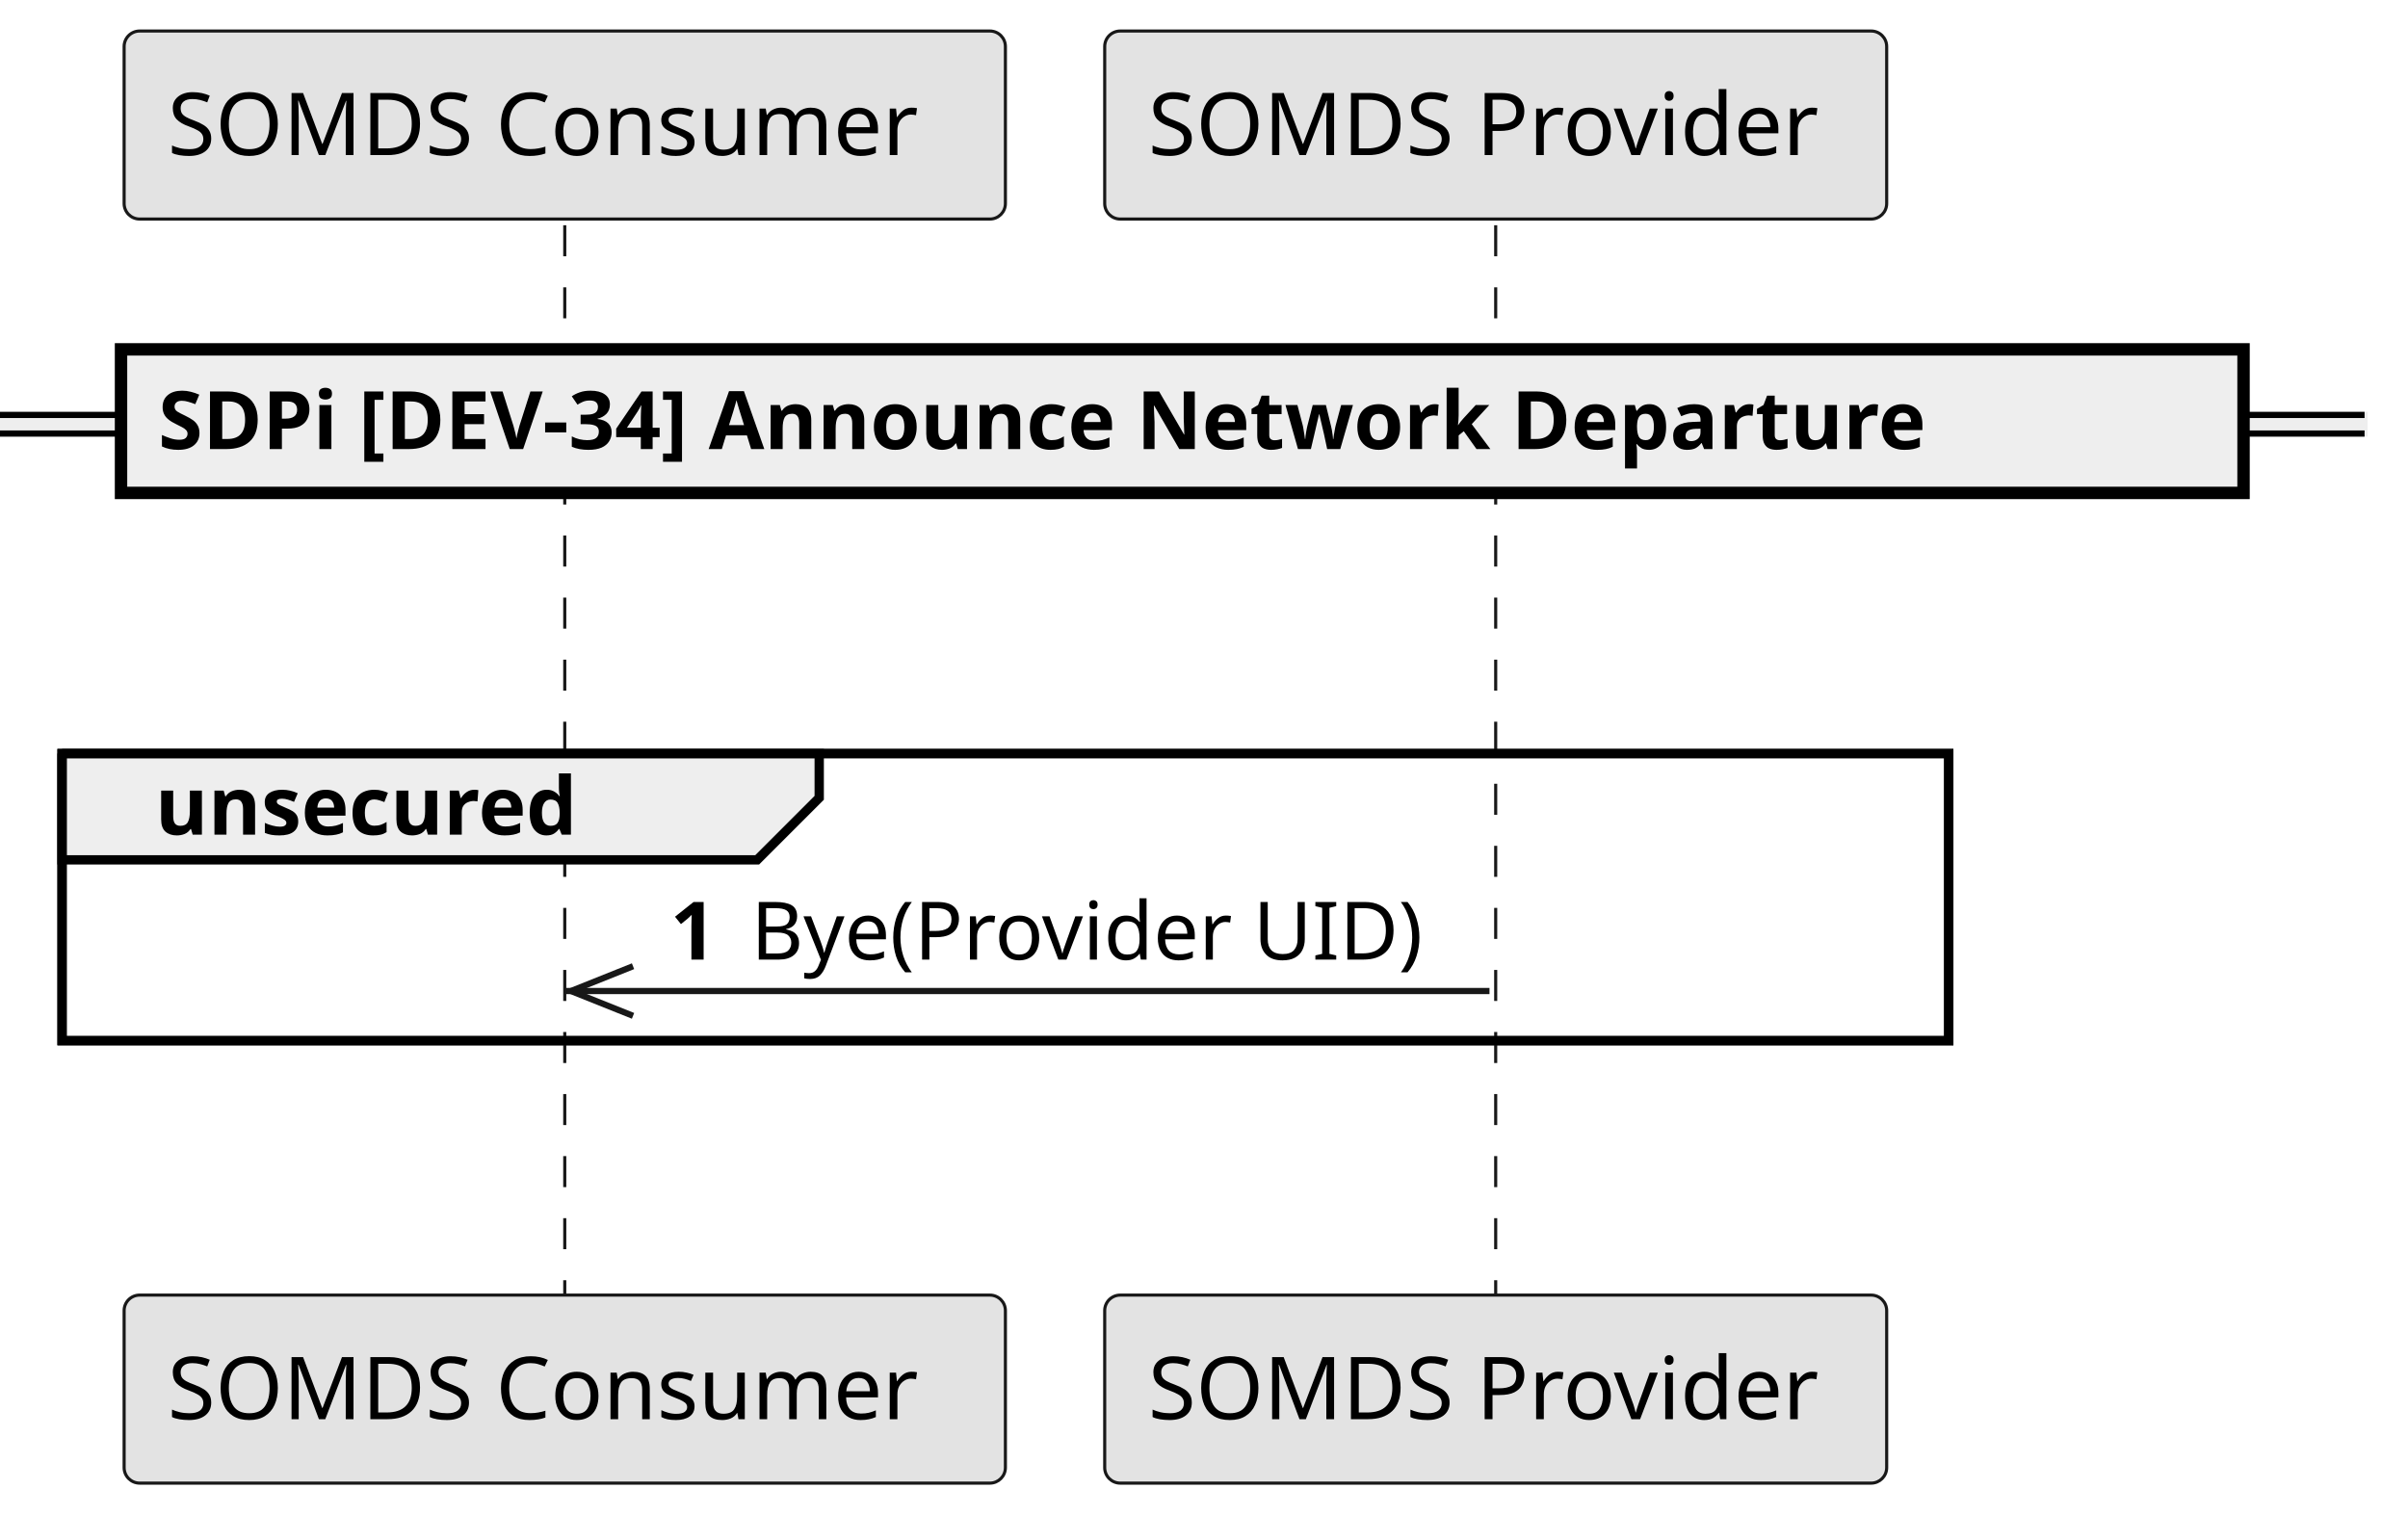
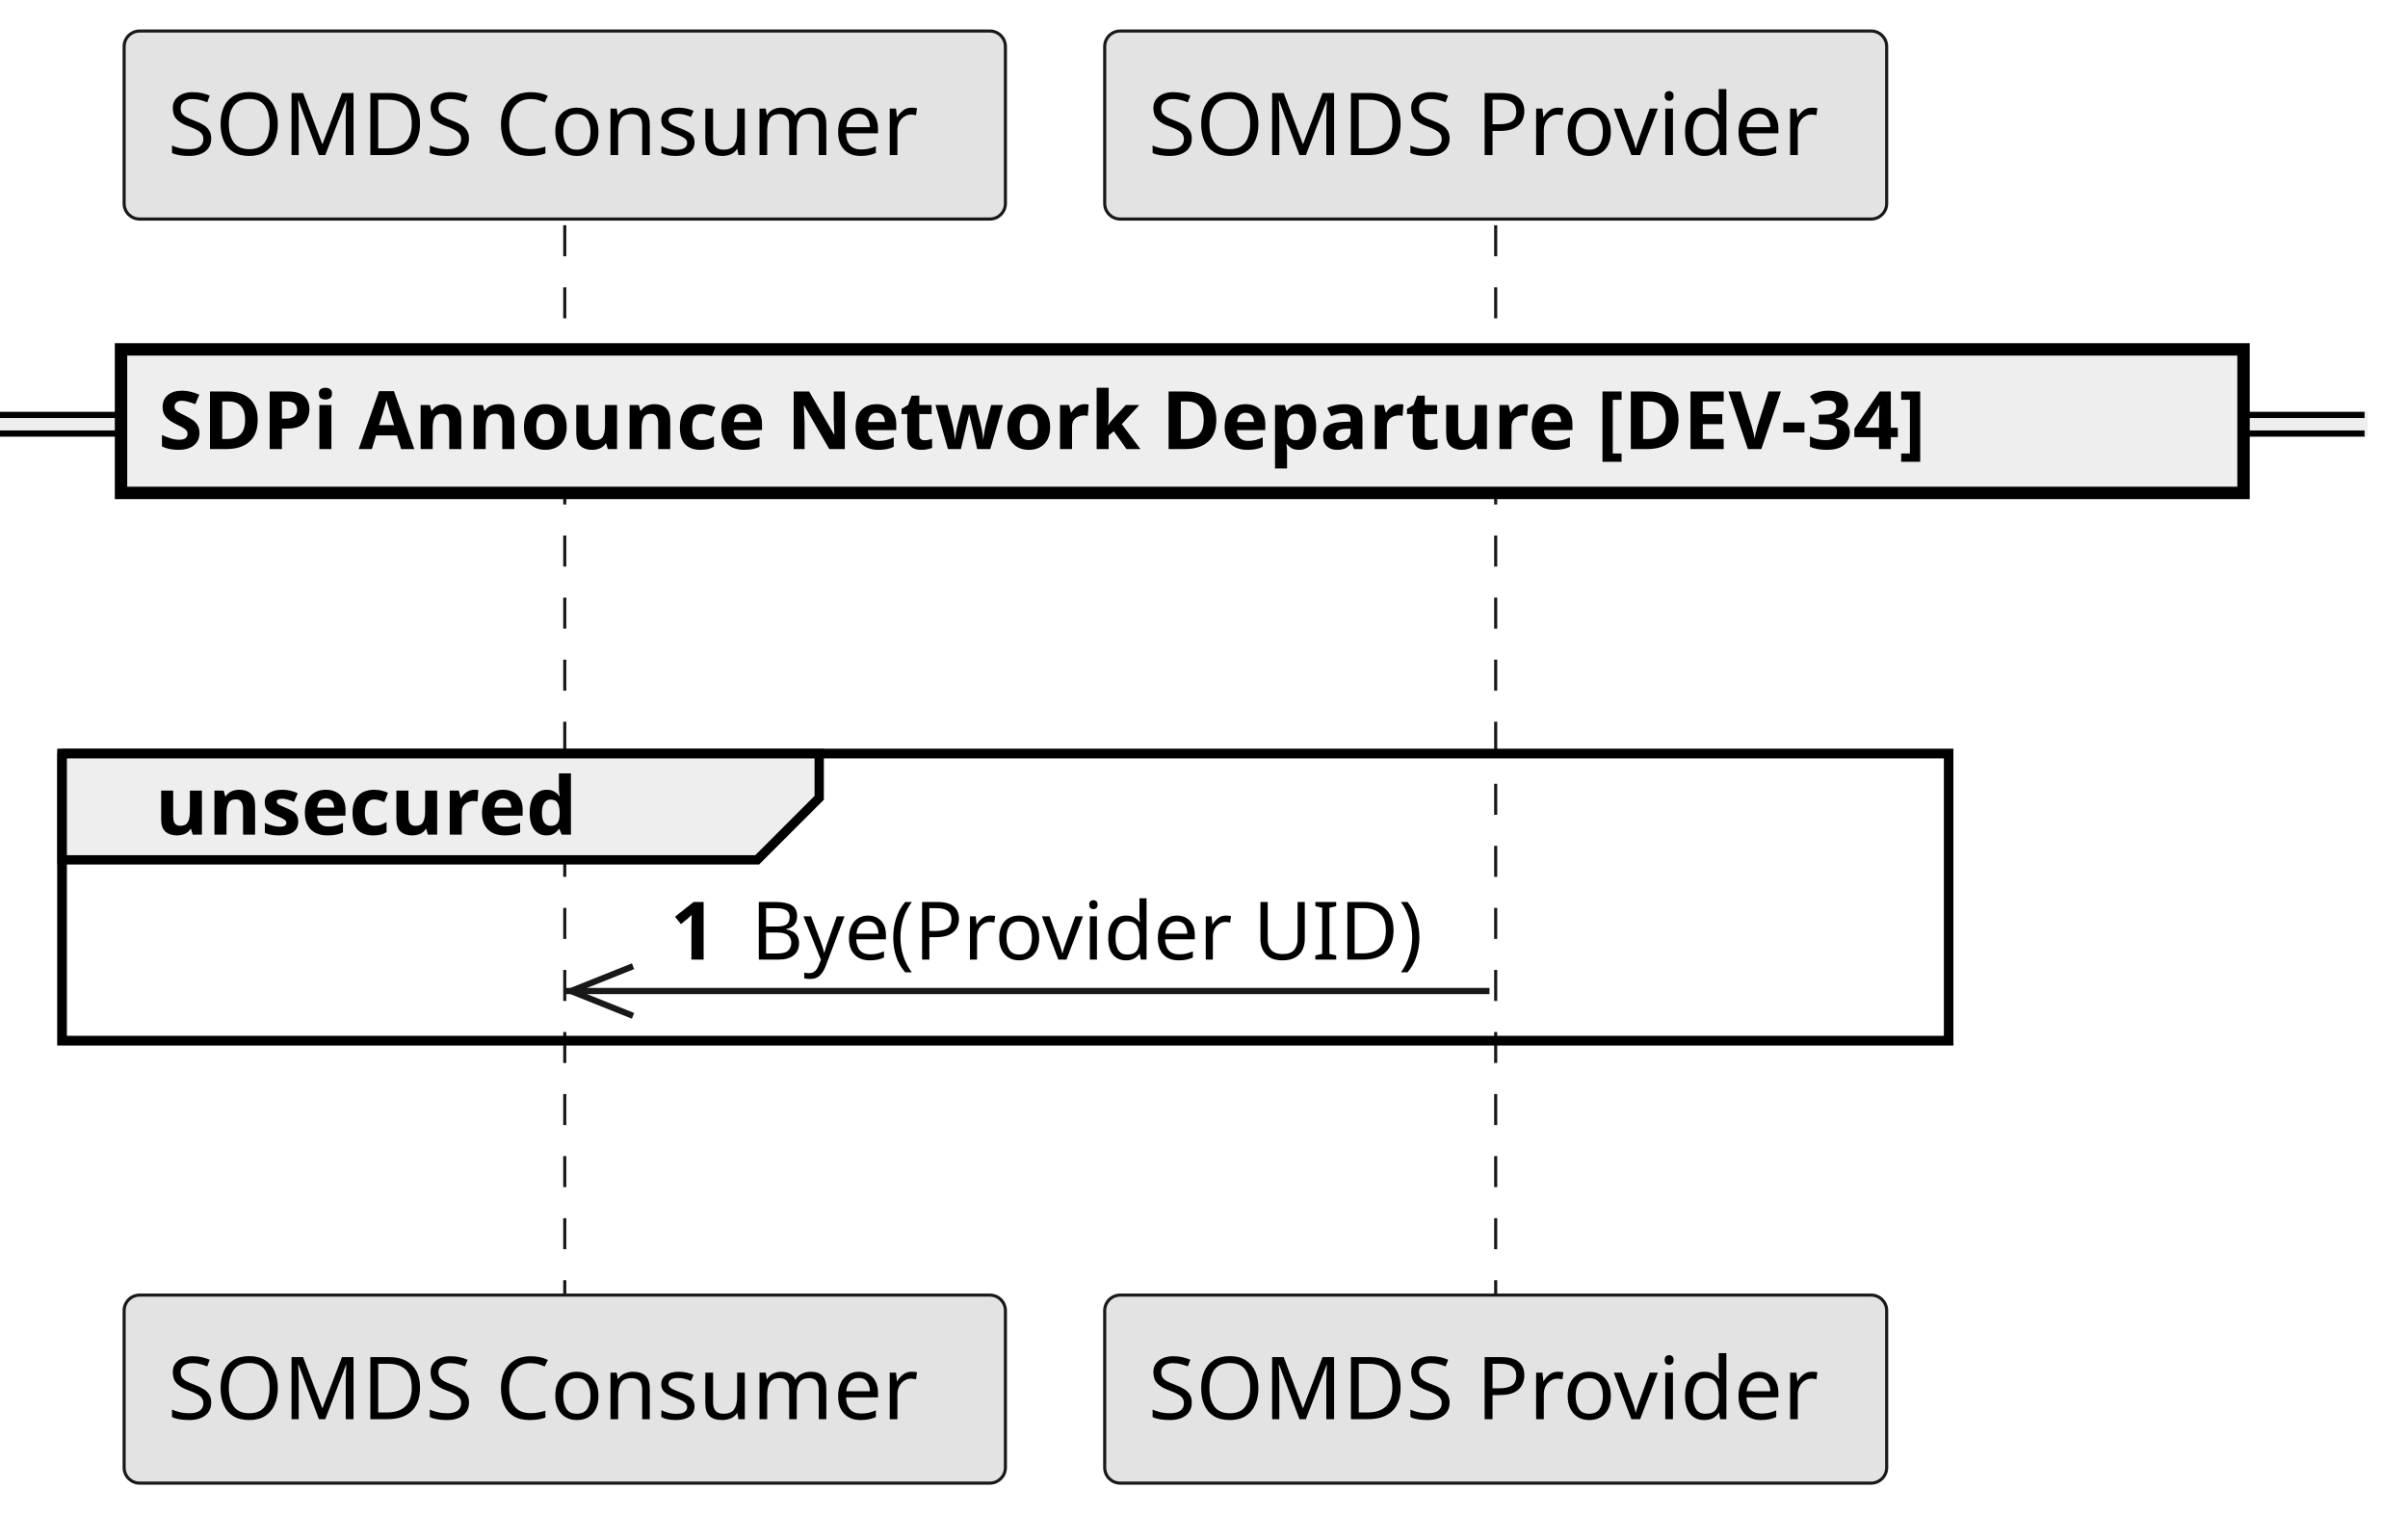
<svg xmlns="http://www.w3.org/2000/svg" contentStyleType="text/css" height="244px" preserveAspectRatio="none" style="width:388px;height:244px;background:#FFFFFF;" version="1.1" viewBox="0 0 388 244" width="388px" zoomAndPan="magnify">
  <defs />
  <g>
    <rect fill="none" height="46.266" style="stroke:#000000;stroke-width:1.5;" width="304" x="10" y="121.43" />
    <line style="stroke:#181818;stroke-width:0.5;stroke-dasharray:5.0,5.0;" x1="91" x2="91" y1="36.297" y2="209.695" />
    <line style="stroke:#181818;stroke-width:0.5;stroke-dasharray:5.0,5.0;" x1="241" x2="241" y1="36.297" y2="209.695" />
    <rect fill="#E3E3E3" height="30.297" rx="2.5" ry="2.5" style="stroke:#181818;stroke-width:0.5;" width="142" x="20" y="5" />
    <text fill="#000000" font-family="sans-serif" font-size="14" lengthAdjust="spacing" textLength="128" x="27" y="24.995">SOMDS Consumer</text>
    <rect fill="#E3E3E3" height="30.297" rx="2.5" ry="2.5" style="stroke:#181818;stroke-width:0.5;" width="142" x="20" y="208.695" />
    <text fill="#000000" font-family="sans-serif" font-size="14" lengthAdjust="spacing" textLength="128" x="27" y="228.69">SOMDS Consumer</text>
    <rect fill="#E3E3E3" height="30.297" rx="2.5" ry="2.5" style="stroke:#181818;stroke-width:0.5;" width="126" x="178" y="5" />
    <text fill="#000000" font-family="sans-serif" font-size="14" lengthAdjust="spacing" textLength="112" x="185" y="24.995">SOMDS Provider</text>
    <rect fill="#E3E3E3" height="30.297" rx="2.5" ry="2.5" style="stroke:#181818;stroke-width:0.5;" width="126" x="178" y="208.695" />
    <text fill="#000000" font-family="sans-serif" font-size="14" lengthAdjust="spacing" textLength="112" x="185" y="228.69">SOMDS Provider</text>
    <rect fill="#EEEEEE" height="3" style="stroke:#EEEEEE;stroke-width:1.0;" width="381" x="0" y="66.863" />
    <line style="stroke:#000000;stroke-width:1.0;" x1="0" x2="381" y1="66.863" y2="66.863" />
    <line style="stroke:#000000;stroke-width:1.0;" x1="0" x2="381" y1="69.863" y2="69.863" />
    <rect fill="#EEEEEE" height="23.133" style="stroke:#000000;stroke-width:2.0;" width="342" x="19.5" y="56.297" />
-     <text fill="#000000" font-family="sans-serif" font-size="13" font-weight="bold" lengthAdjust="spacing" textLength="328" x="25.5" y="72.364">SDPi [DEV-34] Announce Network Departure</text>
+     <text fill="#000000" font-family="sans-serif" font-size="13" font-weight="bold" lengthAdjust="spacing" textLength="328" x="25.5" y="72.364">SDPi Announce Network Departure [DEV-34]</text>
    <path d="M10,121.43 L132,121.43 L132,128.562 L122,138.562 L10,138.562 L10,121.43 " fill="#EEEEEE" style="stroke:#000000;stroke-width:1.5;" />
    <rect fill="none" height="46.266" style="stroke:#000000;stroke-width:1.5;" width="304" x="10" y="121.43" />
    <text fill="#000000" font-family="sans-serif" font-size="13" font-weight="bold" lengthAdjust="spacing" textLength="77" x="25" y="134.497">unsecured</text>
    <line style="stroke:#181818;stroke-width:1.0;" x1="92" x2="102" y1="159.695" y2="155.695" />
    <line style="stroke:#181818;stroke-width:1.0;" x1="92" x2="102" y1="159.695" y2="163.695" />
    <line style="stroke:#181818;stroke-width:1.0;" x1="91" x2="240" y1="159.695" y2="159.695" />
    <text fill="#000000" font-family="sans-serif" font-size="13" font-weight="bold" lengthAdjust="spacing" textLength="9" x="108" y="154.629">1</text>
    <text fill="#000000" font-family="sans-serif" font-size="13" lengthAdjust="spacing" textLength="113" x="121" y="154.629">Bye(Provider UID)</text>
  </g>
</svg>
